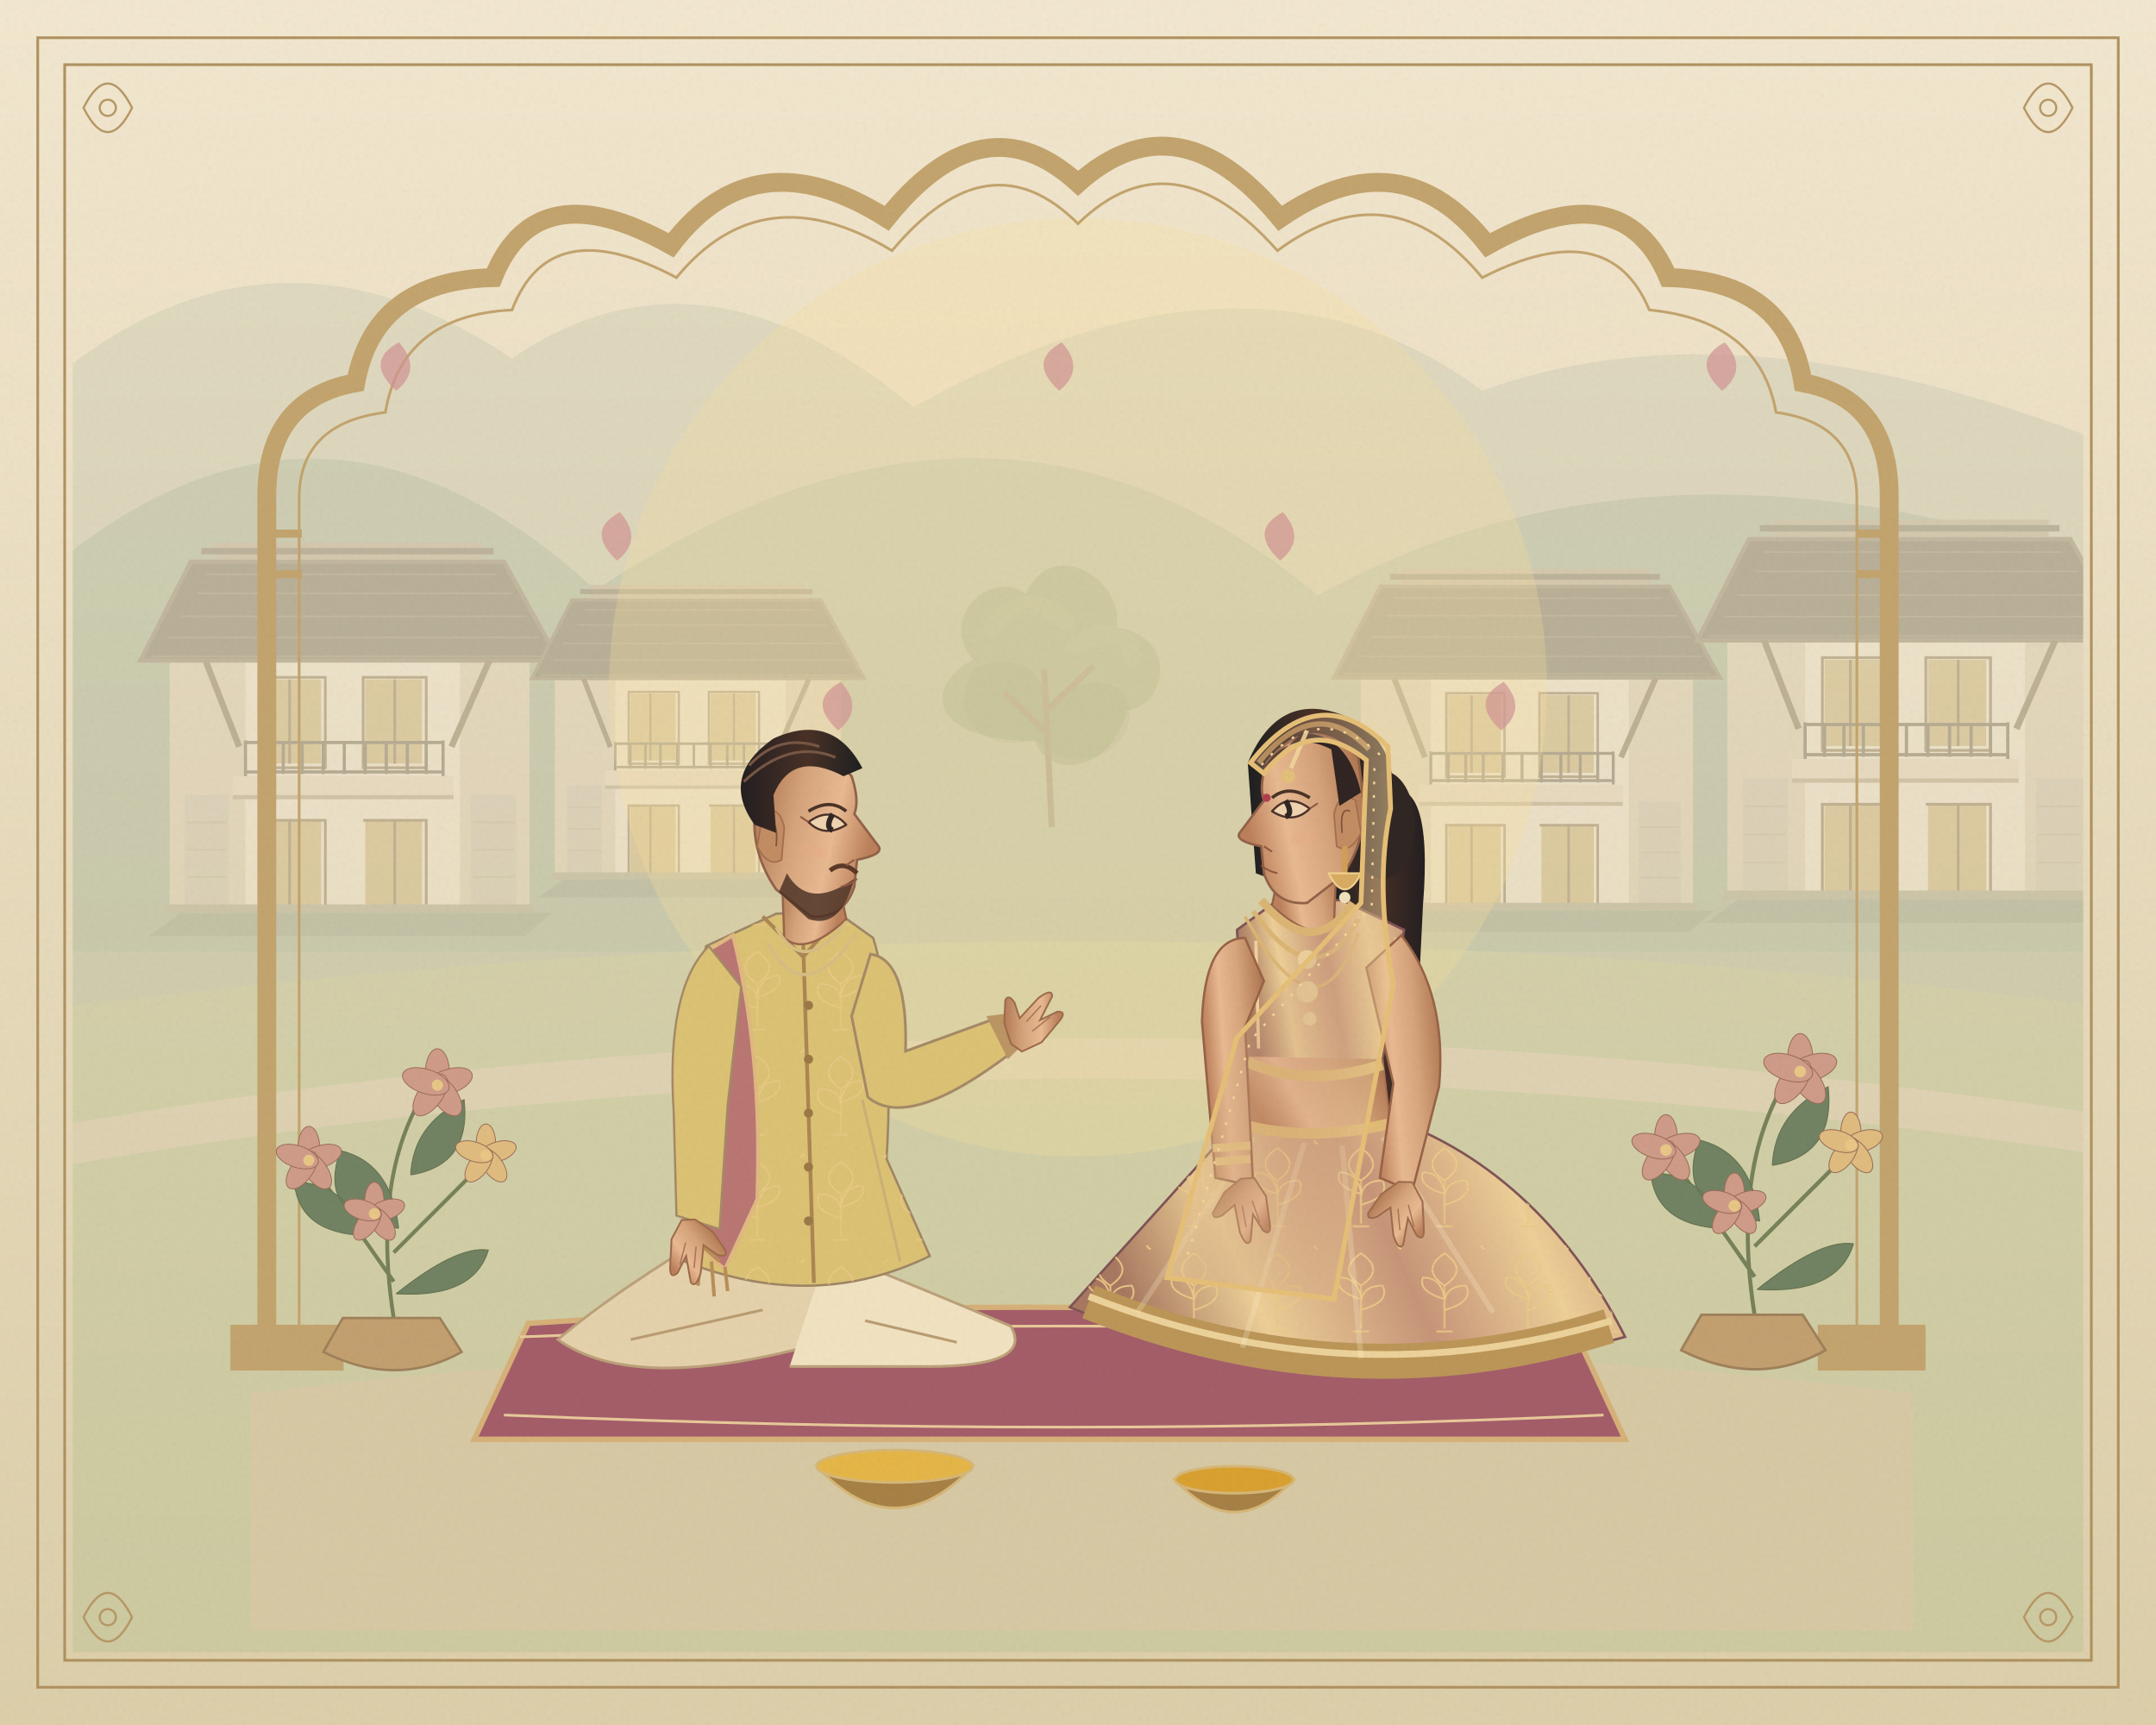
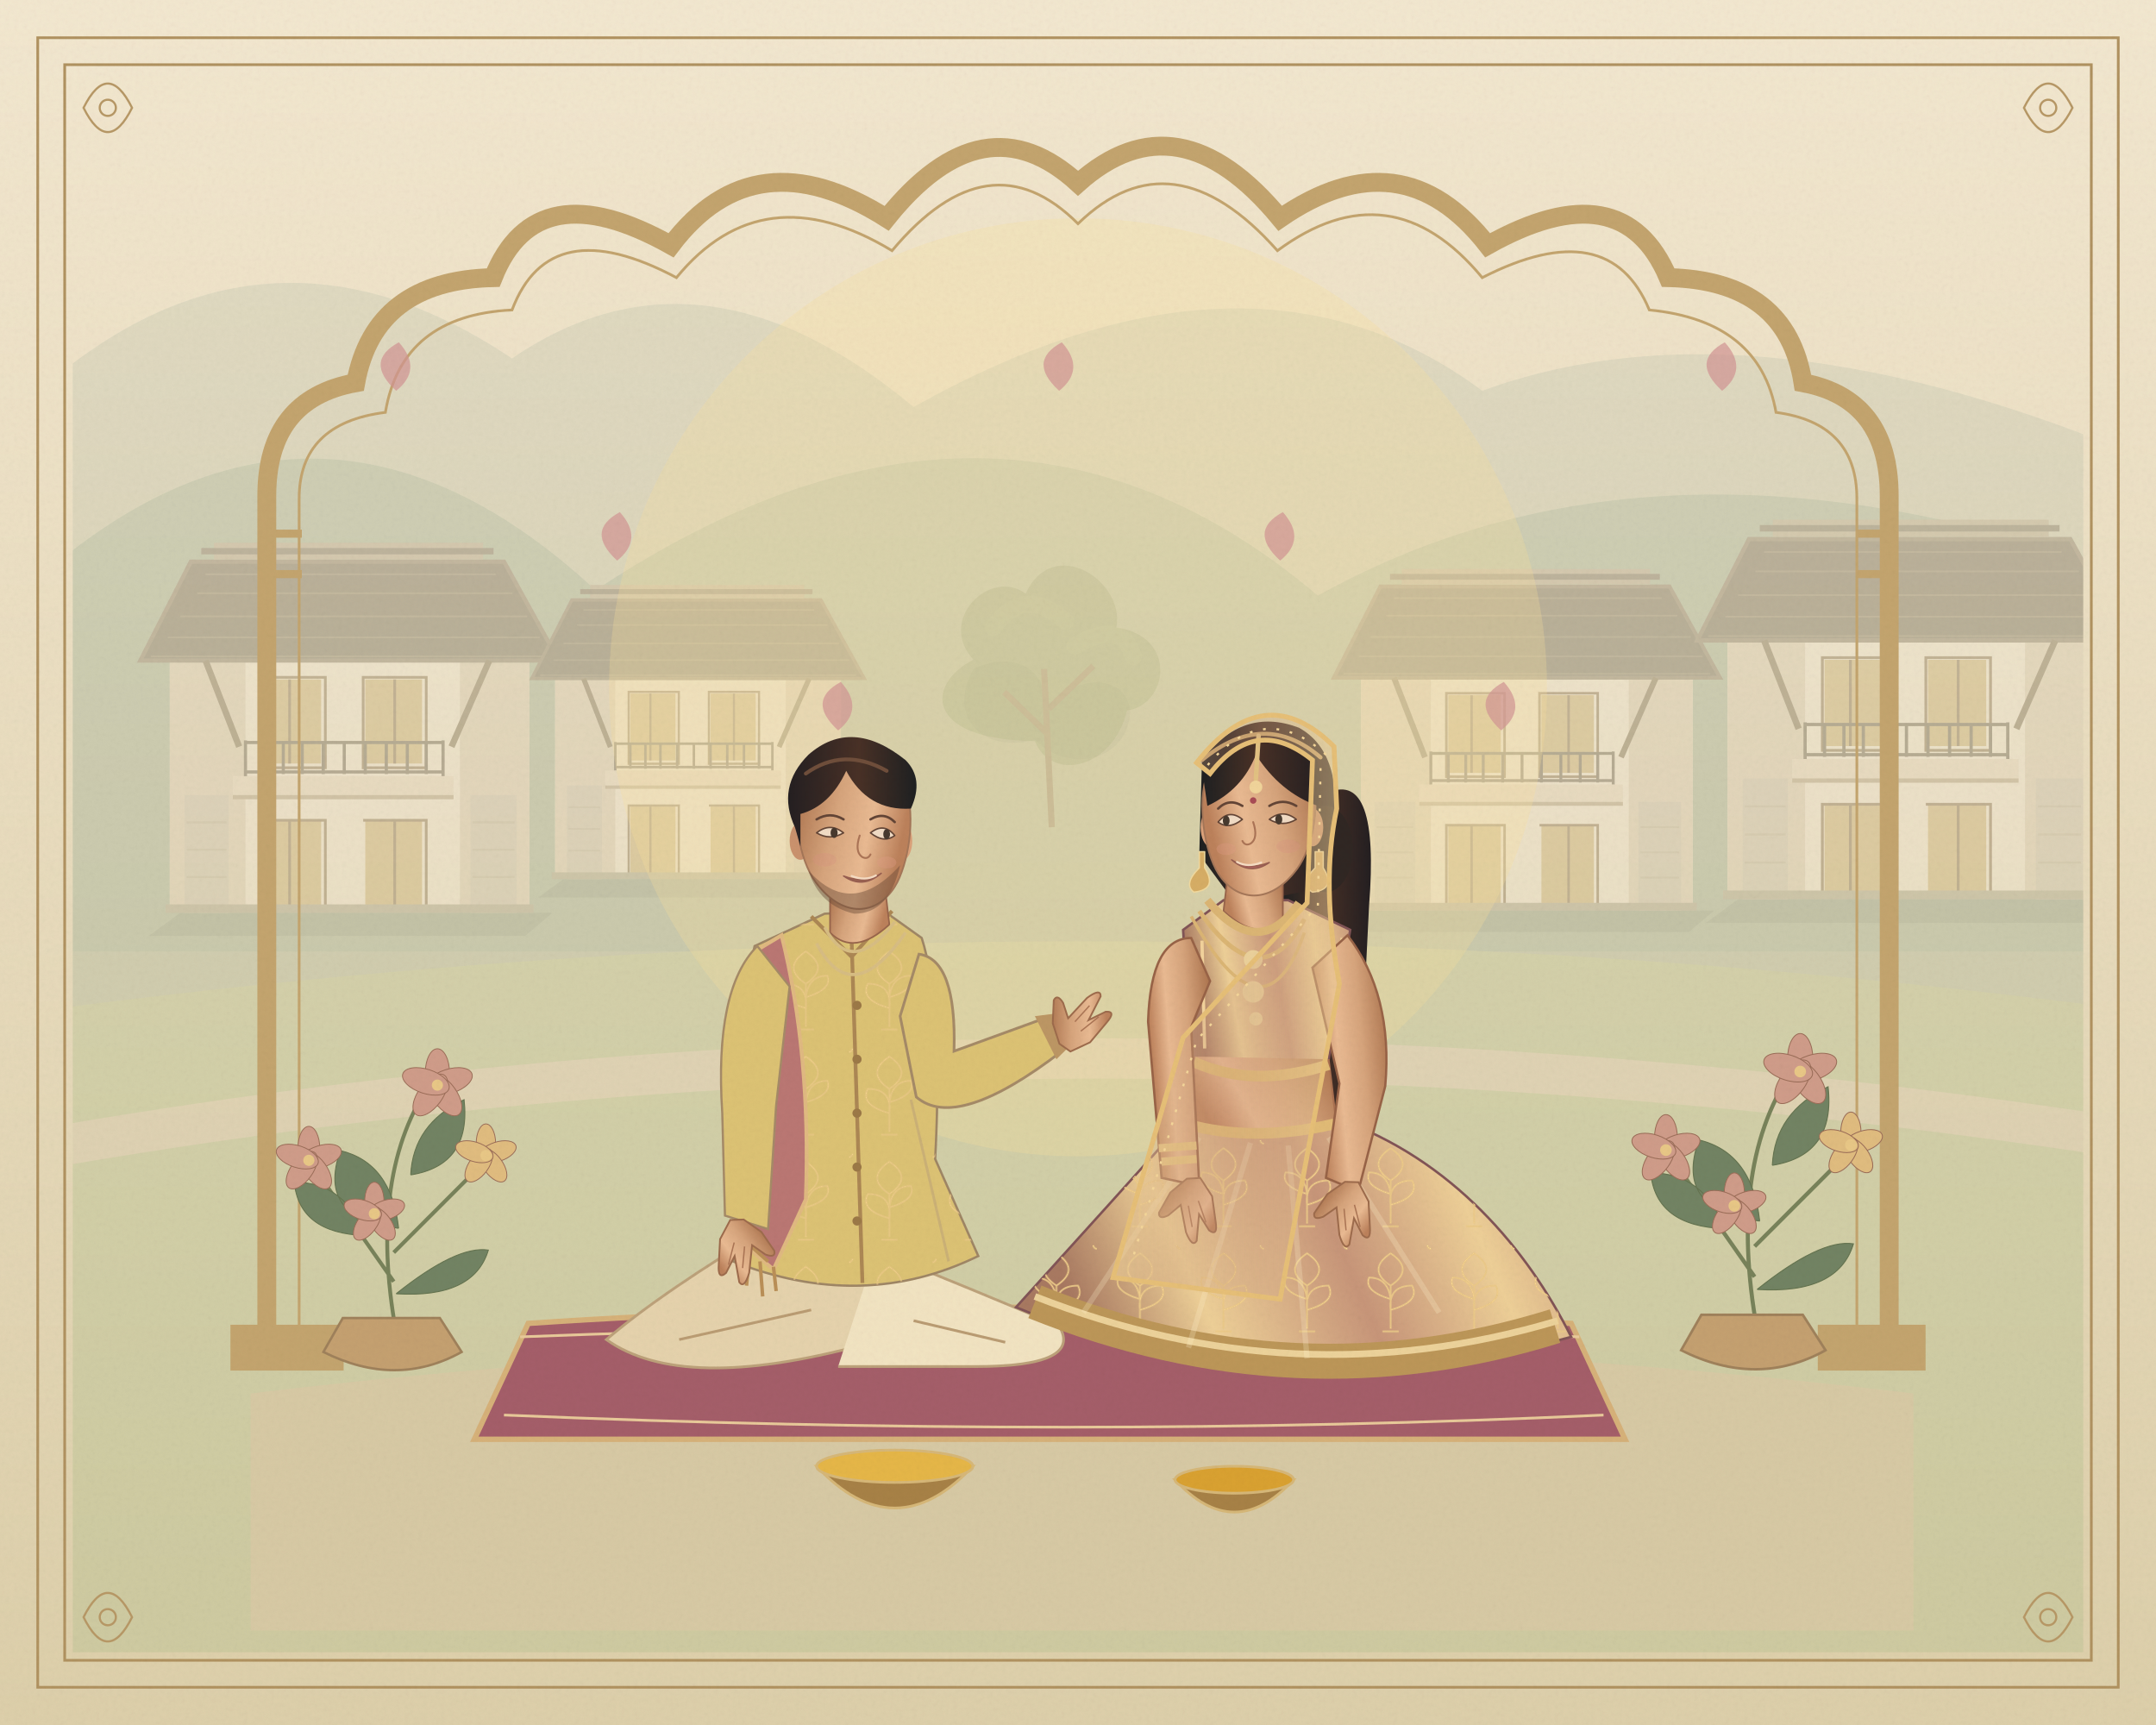
<svg xmlns="http://www.w3.org/2000/svg" viewBox="0 0 800 640" role="img" aria-labelledby="haldi-art-title" data-art-style="indian-miniature">
  <defs>
    <linearGradient id="haldi-skin" x2="1" y2=".3">
      <stop stop-color="#a66d48" />
      <stop offset=".42" stop-color="#d6a47c" />
      <stop offset=".72" stop-color="#e9ba92" />
      <stop offset="1" stop-color="#bc815b" />
    </linearGradient>
    <linearGradient id="haldi-silk" x2="1" y2=".2">
      <stop stop-color="#c79579" />
      <stop offset=".25" stop-color="#edcf97" />
      <stop offset=".5" stop-color="#c79579" />
      <stop offset=".78" stop-color="#edcf97" />
      <stop offset="1" stop-color="#a87961" />
    </linearGradient>
    <linearGradient id="haldi-ivory">
      <stop stop-color="#c7b18b" />
      <stop offset=".3" stop-color="#f3e4c1" />
      <stop offset=".7" stop-color="#e6d0a4" />
      <stop offset="1" stop-color="#b79b70" />
    </linearGradient>
    <linearGradient id="haldi-veil">
      <stop stop-color="#edcf97" stop-opacity=".54" />
      <stop offset=".5" stop-color="#c79579" stop-opacity=".23" />
      <stop offset="1" stop-color="#edcf97" stop-opacity=".65" />
    </linearGradient>
    <linearGradient id="haldi-hair">
      <stop stop-color="#241f21" />
      <stop offset=".55" stop-color="#493126" />
      <stop offset="1" stop-color="#1e2021" />
    </linearGradient>
    <pattern id="haldi-embroidery" width="31" height="39" patternUnits="userSpaceOnUse">
      <g fill="none" stroke="#eac887" stroke-width=".65">
        <path d="M15 31V15M15 24Q4 21 7 15Q16 15 15 24M15 20Q25 17 23 12Q16 12 15 20M15 15Q6 9 15 3Q24 9 15 15" />
        <path d="M12 32H18" />
        <circle cx="0" cy="0" r="1.3" />
      </g>
    </pattern>
    <pattern id="haldi-border" width="18" height="16" patternUnits="userSpaceOnUse">
      <path d="M0 8L9 1L18 8L9 15Z" fill="none" stroke="#f0d395" stroke-width="1" />
      <circle cx="9" cy="8" r="1.6" fill="#e0b16a" />
    </pattern>
    <radialGradient id="haldi-light">
      <stop stop-color="#ffe3a2" stop-opacity=".86" />
      <stop offset="1" stop-color="#ffd398" stop-opacity="0" />
    </radialGradient>
    <filter id="haldi-pigment" x="-5%" y="-5%" width="110%" height="110%">
      <feTurbulence type="fractalNoise" baseFrequency=".035" numOctaves="2" seed="8" result="grain" />
      <feDisplacementMap in="SourceGraphic" in2="grain" scale=".65" />
    </filter>
  </defs>
  <defs>
    <linearGradient id="haldi-paper-color" x2="0" y2="1">
      <stop stop-color="#f2e7cf" />
      <stop offset="1" stop-color="#ddcfaa" />
    </linearGradient>
    <filter id="haldi-paper-grain">
      <feTurbulence type="fractalNoise" baseFrequency=".6" numOctaves="3" seed="9" />
      <feColorMatrix type="saturate" values="0" />
    </filter>
    <clipPath id="haldi-art-clip">
      <path d="M27 27H773V613H27Z" />
    </clipPath>
  </defs>
  <path fill="url(#haldi-paper-color)" d="M0 0H800V640H0Z" />
  <g clip-path="url(#haldi-art-clip)">
    <g opacity=".38">
      <g class="evara-setting" data-venue-inspired="evara">
        <path d="M0 159Q90 66 190 133Q260 85 339 151Q464 81 550 145Q651 108 800 172V353H0Z" fill="#a2b2a1" opacity=".55" />
        <path d="M0 228Q111 117 221 219Q370 120 489 221Q620 148 800 217V415H0Z" fill="#77967d" opacity=".52" />
        <g transform="translate(63 224) scale(0.78)">
          <path d="M5 147H182L169 158H-10Z" fill="#334d3d" opacity=".18" />
          <path d="M0 23H171V146H0Z" fill="#f0e7d5" />
          <path d="M0 23H36V146H0ZM138 23H171V146H138Z" fill="#d7cbb4" />
          <path d="M-14 27L10-20H159L185 27Z" fill="#696454" stroke="#807765" stroke-width="2" />
          <path d="M21-21V-29H149V-21Z" fill="#ada38c" />
          <path d="M15-25H154" stroke="#716b5c" stroke-width="3" />
          <path d="M-9 25H180M17-14H155M13-5H163M5 6H170M-1 16H176" fill="none" stroke="#a0957a" stroke-width=".8" opacity=".46" />
          <g fill="#c8ad72" class="venue-windows">
            <path d="M45 36H72V76H45ZM93 36H120V76H93ZM45 103H72V145H45ZM93 103H120V145H93Z" />
          </g>
          <g fill="none" stroke="#826c4d" stroke-width="1.3">
            <path d="M44 35H74V78H44ZM92 35H122V78H92ZM44 103H74V144H44ZM92 103H122V144H92M57 36V76M107 36V76M57 103V144M107 103V144" />
          </g>
          <path d="M30 82H135V92H30Z" fill="#e4d8c0" />
          <path d="M30 92H135" stroke="#ac9b7e" stroke-width="2" />
          <g stroke="#655c4c" stroke-width="1.5">
            <path d="M36 65V82M130 65V82M36 66H130M36 80H130M45 66V81M54 66V81M63 66V81M73 66V81M83 66V81M93 66V81M103 66V81M113 66V81M122 66V81" />
          </g>
          <path d="M17 27L33 68M152 27L134 68" stroke="#776850" stroke-width="3" />
          <path d="M7 91H28V147H7ZM143 91H165V147H143Z" fill="#c9c1ad" />
          <g stroke="#afa894" stroke-width="1" opacity=".7">
            <path d="M8 104H27M8 117H27M8 130H27M144 104H164M144 117H164M144 130H164" />
          </g>
          <path d="M-2 145H173" stroke="#a4a088" stroke-width="4" />
        </g>
        <g transform="translate(206 235) scale(0.62)">
          <path d="M5 147H182L169 158H-10Z" fill="#334d3d" opacity=".18" />
          <path d="M0 23H171V146H0Z" fill="#f0e7d5" />
          <path d="M0 23H36V146H0ZM138 23H171V146H138Z" fill="#d7cbb4" />
          <path d="M-14 27L10-20H159L185 27Z" fill="#696454" stroke="#807765" stroke-width="2" />
          <path d="M21-21V-29H149V-21Z" fill="#ada38c" />
          <path d="M15-25H154" stroke="#716b5c" stroke-width="3" />
          <path d="M-9 25H180M17-14H155M13-5H163M5 6H170M-1 16H176" fill="none" stroke="#a0957a" stroke-width=".8" opacity=".46" />
          <g fill="#c8ad72" class="venue-windows">
            <path d="M45 36H72V76H45ZM93 36H120V76H93ZM45 103H72V145H45ZM93 103H120V145H93Z" />
          </g>
          <g fill="none" stroke="#826c4d" stroke-width="1.3">
            <path d="M44 35H74V78H44ZM92 35H122V78H92ZM44 103H74V144H44ZM92 103H122V144H92M57 36V76M107 36V76M57 103V144M107 103V144" />
          </g>
          <path d="M30 82H135V92H30Z" fill="#e4d8c0" />
          <path d="M30 92H135" stroke="#ac9b7e" stroke-width="2" />
          <g stroke="#655c4c" stroke-width="1.5">
            <path d="M36 65V82M130 65V82M36 66H130M36 80H130M45 66V81M54 66V81M63 66V81M73 66V81M83 66V81M93 66V81M103 66V81M113 66V81M122 66V81" />
          </g>
          <path d="M17 27L33 68M152 27L134 68" stroke="#776850" stroke-width="3" />
          <path d="M7 91H28V147H7ZM143 91H165V147H143Z" fill="#c9c1ad" />
          <g stroke="#afa894" stroke-width="1" opacity=".7">
            <path d="M8 104H27M8 117H27M8 130H27M144 104H164M144 117H164M144 130H164" />
          </g>
          <path d="M-2 145H173" stroke="#a4a088" stroke-width="4" />
        </g>
        <g transform="translate(505 232) scale(0.72)">
          <path d="M5 147H182L169 158H-10Z" fill="#334d3d" opacity=".18" />
          <path d="M0 23H171V146H0Z" fill="#f0e7d5" />
          <path d="M0 23H36V146H0ZM138 23H171V146H138Z" fill="#d7cbb4" />
          <path d="M-14 27L10-20H159L185 27Z" fill="#696454" stroke="#807765" stroke-width="2" />
          <path d="M21-21V-29H149V-21Z" fill="#ada38c" />
          <path d="M15-25H154" stroke="#716b5c" stroke-width="3" />
          <path d="M-9 25H180M17-14H155M13-5H163M5 6H170M-1 16H176" fill="none" stroke="#a0957a" stroke-width=".8" opacity=".46" />
          <g fill="#c8ad72" class="venue-windows">
            <path d="M45 36H72V76H45ZM93 36H120V76H93ZM45 103H72V145H45ZM93 103H120V145H93Z" />
          </g>
          <g fill="none" stroke="#826c4d" stroke-width="1.3">
            <path d="M44 35H74V78H44ZM92 35H122V78H92ZM44 103H74V144H44ZM92 103H122V144H92M57 36V76M107 36V76M57 103V144M107 103V144" />
          </g>
          <path d="M30 82H135V92H30Z" fill="#e4d8c0" />
          <path d="M30 92H135" stroke="#ac9b7e" stroke-width="2" />
          <g stroke="#655c4c" stroke-width="1.5">
            <path d="M36 65V82M130 65V82M36 66H130M36 80H130M45 66V81M54 66V81M63 66V81M73 66V81M83 66V81M93 66V81M103 66V81M113 66V81M122 66V81" />
          </g>
          <path d="M17 27L33 68M152 27L134 68" stroke="#776850" stroke-width="3" />
          <path d="M7 91H28V147H7ZM143 91H165V147H143Z" fill="#c9c1ad" />
          <g stroke="#afa894" stroke-width="1" opacity=".7">
            <path d="M8 104H27M8 117H27M8 130H27M144 104H164M144 117H164M144 130H164" />
          </g>
          <path d="M-2 145H173" stroke="#a4a088" stroke-width="4" />
        </g>
        <g transform="translate(641 216) scale(0.8)">
          <path d="M5 147H182L169 158H-10Z" fill="#334d3d" opacity=".18" />
          <path d="M0 23H171V146H0Z" fill="#f0e7d5" />
          <path d="M0 23H36V146H0ZM138 23H171V146H138Z" fill="#d7cbb4" />
          <path d="M-14 27L10-20H159L185 27Z" fill="#696454" stroke="#807765" stroke-width="2" />
          <path d="M21-21V-29H149V-21Z" fill="#ada38c" />
          <path d="M15-25H154" stroke="#716b5c" stroke-width="3" />
          <path d="M-9 25H180M17-14H155M13-5H163M5 6H170M-1 16H176" fill="none" stroke="#a0957a" stroke-width=".8" opacity=".46" />
          <g fill="#c8ad72" class="venue-windows">
            <path d="M45 36H72V76H45ZM93 36H120V76H93ZM45 103H72V145H45ZM93 103H120V145H93Z" />
          </g>
          <g fill="none" stroke="#826c4d" stroke-width="1.3">
            <path d="M44 35H74V78H44ZM92 35H122V78H92ZM44 103H74V144H44ZM92 103H122V144H92M57 36V76M107 36V76M57 103V144M107 103V144" />
          </g>
          <path d="M30 82H135V92H30Z" fill="#e4d8c0" />
          <path d="M30 92H135" stroke="#ac9b7e" stroke-width="2" />
          <g stroke="#655c4c" stroke-width="1.5">
            <path d="M36 65V82M130 65V82M36 66H130M36 80H130M45 66V81M54 66V81M63 66V81M73 66V81M83 66V81M93 66V81M103 66V81M113 66V81M122 66V81" />
          </g>
          <path d="M17 27L33 68M152 27L134 68" stroke="#776850" stroke-width="3" />
          <path d="M7 91H28V147H7ZM143 91H165V147H143Z" fill="#c9c1ad" />
          <g stroke="#afa894" stroke-width="1" opacity=".7">
            <path d="M8 104H27M8 117H27M8 130H27M144 104H164M144 117H164M144 130H164" />
          </g>
          <path d="M-2 145H173" stroke="#a4a088" stroke-width="4" />
        </g>
        <g transform="translate(384 267) scale(0.57)">
          <g class="venue-leaves">
            <path d="M0 14C-74 13-70-24-40-39C-64-65-29-99-6-82C12-121 59-90 53-60C94-54 86-9 60-6C51 32 11 41 0 14Z" fill="#75916e" />
            <path d="M-40-33C-9-48 15-26 3 0C24-34 61-29 62-5C61 25 24 37 0 13C-29 22-59 2-40-33Z" fill="#324f3c" opacity=".18" />
            <path d="M-27-60Q-7-88 20-64M26-48Q57-66 64-41" fill="none" stroke="#bfbe83" stroke-width="11" opacity=".13" stroke-linecap="round" />
          </g>
          <path d="M11 70L6-33M8 9L-20-18M9-7L38-35" stroke="#706953" stroke-width="4" fill="none" />
        </g>
        <path d="M0 377Q400 322 800 376V640H0Z" fill="#b4bf8f" />
        <path d="M0 429Q386 359 800 424" fill="none" stroke="#d4c9aa" stroke-width="15" />
      </g>
    </g>
    <circle class="miniature-sunwash" cx="400" cy="255" r="174" fill="#f9de9a" opacity=".28" />
    <g fill="none" stroke="#c3a46e">
      <path d="M99 500V184Q99 148 132 142Q139 104 183 103Q199 63 249 91Q280 50 329 81Q365 36 400 68Q437 35 475 81Q520 50 552 91Q602 63 619 103Q663 104 669 142Q701 148 701 184V500" stroke-width="7" />
      <path d="M111 498V185Q111 157 143 153Q149 117 190 115Q204 78 251 103Q283 64 331 93Q367 50 400 83Q435 49 474 93Q516 62 550 103Q597 79 612 115Q653 119 659 153Q689 157 689 185V498" stroke-width="1" />
      <path d="M86 492H127V508H86ZM675 492H714V508H675Z" fill="#c3a46e" />
      <path d="M98 198H112M98 213H112M689 198H702M689 213H702" stroke-width="3" />
    </g>
    <path d="M93 517Q400 480 710 517V605H93Z" fill="#d7c9a4" />
    <path d="M196 491Q375 479 583 491L603 534H176Z" fill="#a45e69" stroke="#d6b179" stroke-width="2" />
    <path d="M193 496Q400 488 586 496M187 525Q400 534 595 525" fill="none" stroke="#e8c999" />
    <g class="miniature-tableau">
-       <g transform="translate(297 311) scale(1 1)" data-character="groom">
-         <g class="miniature-groom seated">
-           <g class="miniature-step">
-             <path d="M-27 143Q-69 168-90 186Q-62 206 5 188L31 151Z" fill="#e5d2ac" stroke="#bca17a" />
-             <path d="M10 153Q45 167 78 181Q87 196 47 196H-4" fill="#f1e3c1" stroke="#bca17a" />
-             <path d="M-63 186L-14 175M24 179L58 187" fill="none" stroke="#ba9c73" />
-           </g>
-           <path d="M-9 28L-35 40Q-43 77-32 116L-43 157Q5 176 48 155L32 119Q35 62 27 37L13 27Z" fill="#dcc274" stroke="#9f8665" stroke-width=".85" />
-           <path d="M-9 28L-35 40Q-43 77-32 116L-43 157Q5 176 48 155L32 119Q35 62 27 37L13 27Z" fill="url(#haldi-embroidery)" opacity=".72" />
-           <path d="M1 38L5 165M-14 29L1 44L16 27" fill="none" stroke="#ac8754" stroke-width="1.4" />
-           <path d="M-28 98L-35 154M23 97L37 157" stroke="#baa078" opacity=".5" fill="none" />
-           <circle cx="3" cy="62" r="1.7" fill="#9c7947" />
-           <circle cx="3" cy="82" r="1.7" fill="#9c7947" />
-           <circle cx="3" cy="102" r="1.7" fill="#9c7947" />
-           <circle cx="3" cy="122" r="1.7" fill="#9c7947" />
-           <circle cx="3" cy="142" r="1.7" fill="#9c7947" />
-           <path class="miniature-stole" d="M-25 36Q-14 80-16 134L-28 160L-41 149Q-25 100-35 42Z" fill="#ba7773" stroke="#e0b981" stroke-width="1.4" />
-           <path d="M-39 149L-30 157M-37 155L-38 166M-33 157L-32 170M-28 159L-27 168" stroke="#ba8f57" stroke-width="1.3" />
-           <g class="miniature-hand">
-             <path d="M26 43Q40 45 39 79L72 67L79 79Q40 109 25 96L19 66Z" fill="#dcc274" stroke="#a58a67" />
-             <path d="M69 66L77 65L82 77L77 82Z" fill="#bc9664" />
-             <g transform="translate(81 69) rotate(-18)">
+       <g class="groom-track">
+         <g transform="translate(315 311) scale(1 1)" data-character="groom">
+           <g class="miniature-groom seated">
+             <g class="miniature-step">
+               <path d="M-27 143Q-69 168-90 186Q-62 206 5 188L31 151Z" fill="#e5d2ac" stroke="#bca17a" />
+               <path d="M10 153Q45 167 78 181Q87 196 47 196H-4" fill="#f1e3c1" stroke="#bca17a" />
+               <path d="M-63 186L-14 175M24 179L58 187" fill="none" stroke="#ba9c73" />
+             </g>
+             <path d="M-9 28L-35 40Q-43 77-32 116L-43 157Q5 176 48 155L32 119Q35 62 27 37L13 27Z" fill="#dcc274" stroke="#9f8665" stroke-width=".85" />
+             <path d="M-9 28L-35 40Q-43 77-32 116L-43 157Q5 176 48 155L32 119Q35 62 27 37L13 27Z" fill="url(#haldi-embroidery)" opacity=".72" />
+             <path d="M1 38L5 165M-14 29L1 44L16 27" fill="none" stroke="#ac8754" stroke-width="1.4" />
+             <path d="M-28 98L-35 154M23 97L37 157" stroke="#baa078" opacity=".5" fill="none" />
+             <circle cx="3" cy="62" r="1.7" fill="#9c7947" />
+             <circle cx="3" cy="82" r="1.7" fill="#9c7947" />
+             <circle cx="3" cy="102" r="1.7" fill="#9c7947" />
+             <circle cx="3" cy="122" r="1.7" fill="#9c7947" />
+             <circle cx="3" cy="142" r="1.7" fill="#9c7947" />
+             <path class="miniature-stole" d="M-25 36Q-14 80-16 134L-28 160L-41 149Q-25 100-35 42Z" fill="#ba7773" stroke="#e0b981" stroke-width="1.4" />
+             <path d="M-39 149L-30 157M-37 155L-38 166M-33 157L-32 170M-28 159L-27 168" stroke="#ba8f57" stroke-width="1.3" />
+             <g class="miniature-hand">
+               <path d="M26 43Q40 45 39 79L72 67L79 79Q40 109 25 96L19 66Z" fill="#dcc274" stroke="#a58a67" />
+               <path d="M69 66L77 65L82 77L77 82Z" fill="#bc9664" />
+               <g transform="translate(81 69) rotate(-18)">
+                 <path d="M-5 6L-5-2L-2-10Q0-12 1-8L1-2L10-7Q16-9 15-6L8 1L15 0Q19 1 14 4L6 9L-2 10Z" fill="url(#haldi-skin)" stroke="#9d6b4c" stroke-width=".65" />
+                 <path d="M3 0L10-4M4 4L12 1" stroke="#ab7555" stroke-width=".5" />
+               </g>
+             </g>
+             <path d="M-34 40Q-50 56-47 102L-46 140L-30 145L-27 99L-22 55Z" fill="#dcc274" stroke="#a58a67" stroke-width=".8" />
+             <g transform="translate(-37 149) rotate(125)">
              <path d="M-5 6L-5-2L-2-10Q0-12 1-8L1-2L10-7Q16-9 15-6L8 1L15 0Q19 1 14 4L6 9L-2 10Z" fill="url(#haldi-skin)" stroke="#9d6b4c" stroke-width=".65" />
              <path d="M3 0L10-4M4 4L12 1" stroke="#ab7555" stroke-width=".5" />
            </g>
-           </g>
-           <path d="M-34 40Q-50 56-47 102L-46 140L-30 145L-27 99L-22 55Z" fill="#dcc274" stroke="#a58a67" stroke-width=".8" />
-           <g transform="translate(-37 149) rotate(125)">
-             <path d="M-5 6L-5-2L-2-10Q0-12 1-8L1-2L10-7Q16-9 15-6L8 1L15 0Q19 1 14 4L6 9L-2 10Z" fill="url(#haldi-skin)" stroke="#9d6b4c" stroke-width=".65" />
-             <path d="M3 0L10-4M4 4L12 1" stroke="#ab7555" stroke-width=".5" />
-           </g>
-           <g class="miniature-profile" fill="none" stroke-linejoin="round">
-             <path d="M-7 10L-6 37Q2 44 17 30L12 5" fill="url(#haldi-skin)" stroke="#98654b" stroke-width=".8" />
-             <path d="M-15-25Q3-43 19-23Q22-14 20-9L29 3Q31 6 21 8L20 18Q16 30 4 29L-9 19Q-18 6-17-9Z" fill="url(#haldi-skin)" stroke="#926249" stroke-width=".9" />
-             <path d="M-14-9Q-8-13-6-4L-7 8Q-12 11-16 3Z" fill="#c38d64" stroke="#a46f50" stroke-width=".6" />
-             <path d="M-12-5Q-8-7-9 3" stroke="#83563f" stroke-width=".6" />
-             <path d="M-17-5Q-30-23-10-37Q12-47 23-26L16-23Q-3-33-10-16L-9-2Z" fill="url(#haldi-hair)" />
-             <path d="M-21-21Q-4-37 13-30M-19-27Q-8-39 7-34" stroke="#785745" stroke-width="1" />
-             <path d="M-5 13Q3 27 20 15Q15 34 3 30L-8 20Z" fill="#493023" opacity=".82" />
-             <path d="M11 12Q16 8 21 13" stroke="#5b3927" stroke-width="1.7" />
-             <path d="M3-10Q11-15 17-10" stroke="#4a3427" stroke-width="1.2" />
-             <path d="M3-6Q11-12 17-5Q9 0 3-6Z" fill="#f0d3b0" stroke="#4c3228" stroke-width=".8" />
-             <path d="M12-9Q9-4 12-3" stroke="#322725" stroke-width="2" />
-             <path d="M3-6L0-8M20 8L17 10M15 18Q19 17 21 15" stroke="#925a44" stroke-width=".7" />
-             <path d="M0 3Q5 6 10 5" stroke="#e7aa88" stroke-width="4" opacity=".35" />
-           </g>
-           <path d="M-9 33Q1 52 17 31M-12 39Q1 64 21 35" stroke="#d7bd83" stroke-width="1.2" fill="none" />
-         </g>
-       </g>
-       <g transform="translate(489 306) scale(-1 1)" data-character="bride">
-         <g class="miniature-bride seated">
-           <path d="M-24-12Q-43-20-39 30L-34 131L-15 150L-6 24Z" fill="url(#haldi-hair)" />
-           <g class="miniature-skirt">
-             <path d="M-27 109C-70 124-98 158-114 190Q-6 220 92 179Q53 136 28 108Z" fill="url(#haldi-silk)" stroke="#815456" stroke-width=".9" />
-             <path d="M-27 109C-70 124-98 158-114 190Q-6 220 92 179Q53 136 28 108Z" fill="url(#haldi-embroidery)" opacity=".92" />
-             <path d="M-108 186Q-12 216 85 177" fill="none" stroke="#bc9658" stroke-width="13" />
-             <path d="M-109 184Q-12 213 85 175" fill="none" stroke="#ecd29a" stroke-width="2.5" />
-             <path d="M-65 181L-24 116M-16 198L-9 119M28 194L5 118M67 181L24 116" stroke="#fff1ce" stroke-width="2" opacity=".24" fill="none" />
-           </g>
-           <path d="M-9 28L-32 39L-24 87Q4 103 27 86L30 39L15 28Z" fill="url(#haldi-silk)" stroke="#815456" stroke-width=".9" />
-           <path d="M-24 87L-27 112Q3 119 29 111L26 86" fill="url(#haldi-skin)" stroke="#aa7151" stroke-width=".7" />
-           <path d="M-24 89Q4 98 26 88M-26 111Q4 118 29 111" fill="none" stroke="#e1bb76" stroke-width="4" />
-           <path d="M-29 42L-23 84M23 43L22 83" stroke="#f2d29b" stroke-width="1.2" />
-           <g class="miniature-hand">
-             <path d="M27 42Q42 42 43 73L38 131L24 134L27 75L20 58Z" fill="url(#haldi-skin)" stroke="#986347" stroke-width=".85" />
-             <g transform="translate(30 139) rotate(130)">
+             <g class="miniature-profile" data-face="rounded-three-quarter" fill="none" stroke-linejoin="round" stroke-linecap="round">
+               <path d="M-7 17L-7 35Q2 44 15 32L13 15" fill="url(#haldi-skin)" stroke="#98654b" stroke-width=".6" />
+               <ellipse cx="-18" cy="1" rx="4" ry="7" fill="#ca926d" />
+               <ellipse cx="20" cy="1" rx="3.5" ry="7" fill="#dba17a" />
+               <path d="M-18-18C-14-35 13-37 21-19C25-8 22 10 17 18C10 29-2 29-11 18C-18 10-21-6-18-18Z" fill="url(#haldi-skin)" stroke="#a47658" stroke-width=".65" />
+               <path d="M-20-4Q-27-19-15-31Q1-45 21-29Q28-22 23-11Q7-10-1-25Q-7-12-18-9L-18 3Z" fill="url(#haldi-hair)" />
+               <path d="M-16-24Q-2-34 14-25" stroke="#6f4e3b" stroke-width="1.4" />
+               <path d="M-15 12Q1 30 19 10Q15 28 2 28Q-11 25-15 12Z" fill="#654532" opacity=".42" />
+               <path d="M-12-7Q-7-10-2-7M8-7Q13-10 17-6" stroke="#634536" stroke-width=".9" />
+               <path d="M-12-2Q-7-6-2-2Q-7 1-12-2ZM8-2Q13-6 17-1Q13 2 8-2Z" fill="#f0dbc4" stroke="#634536" stroke-width=".55" />
+               <ellipse cx="-5.5" cy="-2" rx="1.3" ry="1.9" fill="#47392e" />
+               <ellipse cx="14" cy="-1.5" rx="1.25" ry="1.9" fill="#47392e" />
+               <path d="M4-1Q2 5 5 7Q7 8 8 6" stroke="#ab7456" stroke-width=".7" />
+               <ellipse cx="-9" cy="8" rx="4.4" ry="2.5" fill="#d88f80" opacity=".3" />
+               <ellipse cx="14" cy="9" rx="3.6" ry="2.2" fill="#e09c85" opacity=".34" />
+               <path d="M-2 14Q5 19 12 13Q6 17-2 14Z" fill="#9a6251" stroke="#975e50" stroke-width=".5" />
+               <path d="M1 14Q6 16 10 13.8" stroke="#f6ddc4" stroke-width=".75" />
+             </g>
+             <path d="M-9 33Q1 52 17 31M-12 39Q1 64 21 35" stroke="#d7bd83" stroke-width="1.2" fill="none" />
+           </g>
+         </g>
+       </g>
+       <g class="bride-track">
+         <g transform="translate(469 306) scale(-1 1)" data-character="bride">
+           <g class="miniature-bride seated">
+             <path d="M-24-12Q-43-20-39 30L-34 131L-15 150L-6 24Z" fill="url(#haldi-hair)" />
+             <g class="miniature-skirt">
+               <path d="M-27 109C-70 124-98 158-114 190Q-6 220 92 179Q53 136 28 108Z" fill="url(#haldi-silk)" stroke="#815456" stroke-width=".9" />
+               <path d="M-27 109C-70 124-98 158-114 190Q-6 220 92 179Q53 136 28 108Z" fill="url(#haldi-embroidery)" opacity=".92" />
+               <path d="M-108 186Q-12 216 85 177" fill="none" stroke="#bc9658" stroke-width="13" />
+               <path d="M-109 184Q-12 213 85 175" fill="none" stroke="#ecd29a" stroke-width="2.5" />
+               <path d="M-65 181L-24 116M-16 198L-9 119M28 194L5 118M67 181L24 116" stroke="#fff1ce" stroke-width="2" opacity=".24" fill="none" />
+             </g>
+             <path d="M-9 28L-32 39L-24 87Q4 103 27 86L30 39L15 28Z" fill="url(#haldi-silk)" stroke="#815456" stroke-width=".9" />
+             <path d="M-24 87L-27 112Q3 119 29 111L26 86" fill="url(#haldi-skin)" stroke="#aa7151" stroke-width=".7" />
+             <path d="M-24 89Q4 98 26 88M-26 111Q4 118 29 111" fill="none" stroke="#e1bb76" stroke-width="4" />
+             <path d="M-29 42L-23 84M23 43L22 83" stroke="#f2d29b" stroke-width="1.2" />
+             <g class="miniature-hand">
+               <path d="M27 42Q42 42 43 73L38 131L24 134L27 75L20 58Z" fill="url(#haldi-skin)" stroke="#986347" stroke-width=".85" />
+               <g transform="translate(30 139) rotate(130)">
+                 <path d="M-5 6L-5-2L-2-10Q0-12 1-8L1-2L10-7Q16-9 15-6L8 1L15 0Q19 1 14 4L6 9L-2 10Z" fill="url(#haldi-skin)" stroke="#9d6b4c" stroke-width=".65" />
+                 <path d="M3 0L10-4M4 4L12 1" stroke="#ab7555" stroke-width=".5" />
+               </g>
+               <path d="M25 119L39 120M25 124L38 125" stroke="#e8c680" stroke-width="3" />
+             </g>
+             <path d="M-31 41Q-48 63-45 97L-35 136L-23 131L-28 96L-18 53Z" fill="url(#haldi-skin)" stroke="#986347" stroke-width=".85" />
+             <g transform="translate(-28 140) rotate(125)">
              <path d="M-5 6L-5-2L-2-10Q0-12 1-8L1-2L10-7Q16-9 15-6L8 1L15 0Q19 1 14 4L6 9L-2 10Z" fill="url(#haldi-skin)" stroke="#9d6b4c" stroke-width=".65" />
              <path d="M3 0L10-4M4 4L12 1" stroke="#ab7555" stroke-width=".5" />
            </g>
-             <path d="M25 119L39 120M25 124L38 125" stroke="#e8c680" stroke-width="3" />
-           </g>
-           <path d="M-31 41Q-48 63-45 97L-35 136L-23 131L-28 96L-18 53Z" fill="url(#haldi-skin)" stroke="#986347" stroke-width=".85" />
-           <g transform="translate(-28 140) rotate(125)">
-             <path d="M-5 6L-5-2L-2-10Q0-12 1-8L1-2L10-7Q16-9 15-6L8 1L15 0Q19 1 14 4L6 9L-2 10Z" fill="url(#haldi-skin)" stroke="#9d6b4c" stroke-width=".65" />
-             <path d="M3 0L10-4M4 4L12 1" stroke="#ab7555" stroke-width=".5" />
-           </g>
-           <g class="miniature-profile" fill="none" stroke-linejoin="round">
-             <path d="M-20 11Q-37-19-17-37Q13-54 26-23L23 18Q-7 30-20 11Z" fill="url(#haldi-hair)" />
-             <ellipse cx="-24" cy="0" rx="12" ry="20" fill="#302723" />
-             <path d="M-7 10L-6 37Q2 44 17 30L12 5" fill="url(#haldi-skin)" stroke="#98654b" stroke-width=".8" />
-             <path d="M-15-25Q3-43 19-23Q22-14 20-9L29 3Q31 6 21 8L20 18Q16 30 4 29L-9 19Q-18 6-17-9Z" fill="url(#haldi-skin)" stroke="#926249" stroke-width=".9" />
-             <path d="M-14-9Q-8-13-6-4L-7 8Q-12 11-16 3Z" fill="#c38d64" stroke="#a46f50" stroke-width=".6" />
-             <path d="M-12-5Q-8-7-9 3" stroke="#83563f" stroke-width=".6" />
-             <path d="M-16-12Q-11-34 6-34L21-20Q11-36-5-28L-8-7Z" fill="#312522" />
-             <path d="M-19-28Q1-49 22-23" stroke="#ae8752" stroke-width="2" />
-             <path d="M4-35L10-21" stroke="#efd199" stroke-width="1.6" />
-             <circle cx="11" cy="-18" r="2.6" fill="#e3bf7a" />
-             <circle cx="19" cy="-10" r="1.5" fill="#b1404c" />
-             <path d="M-10 8V18" stroke="#d1a055" stroke-width="2" />
-             <path d="M-16 18Q-10 30-4 18Z" fill="#d9ac63" stroke="#f3d291" stroke-width=".7" />
-             <circle cx="-10" cy="27" r="2.1" fill="#efe1ba" />
-             <path d="M3-10Q11-15 17-10" stroke="#4a3427" stroke-width="1.2" />
-             <path d="M3-6Q11-12 17-5Q9 0 3-6Z" fill="#f0d3b0" stroke="#4c3228" stroke-width=".8" />
-             <path d="M12-9Q9-4 12-3" stroke="#322725" stroke-width="2" />
-             <path d="M3-6L0-8M20 8L17 10M15 18Q19 17 21 15" stroke="#925a44" stroke-width=".7" />
-             <path d="M0 3Q5 6 10 5" stroke="#e7aa88" stroke-width="4" opacity=".35" />
-           </g>
-           <g fill="none" stroke="#dbb574">
-             <path d="M-13 29Q2 51 21 28" stroke-width="3" />
-             <path d="M-15 35Q1 65 24 32" stroke-width="1.7" />
-             <path d="M-15 40Q0 83 27 34" stroke-width="1.2" />
-           </g>
-           <g fill="#ead09a">
-             <circle cx="4" cy="50" r="3.5" />
-             <circle cx="4" cy="62" r="4" />
-             <circle cx="3" cy="72" r="2.5" />
-           </g>
-           <path class="miniature-veil" d="M-26-29Q0-55 25-23L20-19Q3-41-18-24L-16 29L30 79L56 168L-6 176L-28 59Q-21 22-27-6Z" fill="url(#haldi-veil)" stroke="#e6bf77" stroke-width="1.8" />
-           <path class="miniature-veil-thread" d="M-23-26Q0-47 21-22M-21-21L-20 30L25 80L49 162" fill="none" stroke="#f4d699" stroke-width=".8" stroke-dasharray="1 4" />
-         </g>
-       </g>
+             <g class="miniature-profile" data-face="rounded-three-quarter" fill="none" stroke-linejoin="round" stroke-linecap="round">
+               <path d="M-25 8Q-31-26-13-36Q8-44 23-24L24 11L10 30L-18 24Z" fill="url(#haldi-hair)" />
+               <ellipse cx="-23" cy="9" rx="10" ry="16" fill="#302723" />
+               <path d="M-7 17L-7 35Q2 44 15 32L13 15" fill="url(#haldi-skin)" stroke="#98654b" stroke-width=".6" />
+               <ellipse cx="-18" cy="1" rx="4" ry="7" fill="#ca926d" />
+               <ellipse cx="20" cy="1" rx="3.5" ry="7" fill="#dba17a" />
+               <path d="M-18-18C-14-35 13-37 21-19C25-8 22 10 17 18C10 29-2 29-11 18C-18 10-21-6-18-18Z" fill="url(#haldi-skin)" stroke="#a47658" stroke-width=".65" />
+               <path d="M-20-7Q-25-31-5-34Q12-37 23-21L21-7Q8-13 3-26Q-6-12-20-7Z" fill="url(#haldi-hair)" />
+               <path d="M-21-25Q0-43 23-24" stroke="#c7a36b" stroke-width="1.5" />
+               <path d="M2-33L3-17" stroke="#e2c182" stroke-width="1.7" />
+               <circle cx="3" cy="-14" r="2.4" fill="#f0d49a" />
+               <circle cx="4" cy="-9" r="1.2" fill="#a84c55" />
+               <g fill="#d6ad65" stroke="#f0d99e" stroke-width=".5">
+                 <path d="M-22 10V16Q-27 24-18 25Q-13 22-19 16V10Z" />
+                 <path d="M22 10V16Q17 24 26 25Q30 22 24 16V10Z" />
+               </g>
+               <path d="M-12-7Q-7-10-2-7M8-7Q13-10 17-6" stroke="#634536" stroke-width=".9" />
+               <path d="M-12-2Q-7-6-2-2Q-7 1-12-2ZM8-2Q13-6 17-1Q13 2 8-2Z" fill="#f0dbc4" stroke="#634536" stroke-width=".55" />
+               <ellipse cx="-5.5" cy="-2" rx="1.3" ry="1.9" fill="#47392e" />
+               <ellipse cx="14" cy="-1.5" rx="1.25" ry="1.9" fill="#47392e" />
+               <path d="M4-1Q2 5 5 7Q7 8 8 6" stroke="#ab7456" stroke-width=".7" />
+               <ellipse cx="-9" cy="8" rx="4.4" ry="2.5" fill="#d88f80" opacity=".3" />
+               <ellipse cx="14" cy="9" rx="3.6" ry="2.2" fill="#e09c85" opacity=".34" />
+               <path d="M-2 14Q5 19 12 13Q6 17-2 14Z" fill="#ac635e" stroke="#975e50" stroke-width=".5" />
+               <path d="M1 14Q6 16 10 13.8" stroke="#f6ddc4" stroke-width=".75" />
+             </g>
+             <g fill="none" stroke="#dbb574">
+               <path d="M-13 29Q2 51 21 28" stroke-width="3" />
+               <path d="M-15 35Q1 65 24 32" stroke-width="1.7" />
+               <path d="M-15 40Q0 83 27 34" stroke-width="1.2" />
+             </g>
+             <g fill="#ead09a">
+               <circle cx="4" cy="50" r="3.5" />
+               <circle cx="4" cy="62" r="4" />
+               <circle cx="3" cy="72" r="2.5" />
+             </g>
+             <path class="miniature-veil" d="M-26-29Q0-55 25-23L20-19Q3-41-18-24L-16 29L30 79L56 168L-6 176L-28 59Q-21 22-27-6Z" fill="url(#haldi-veil)" stroke="#e6bf77" stroke-width="1.8" />
+             <path class="miniature-veil-thread" d="M-23-26Q0-47 21-22M-21-21L-20 30L25 80L49 162" fill="none" stroke="#f4d699" stroke-width=".8" stroke-dasharray="1 4" />
+           </g>
+         </g>
+       </g>
+       <ellipse class="haldi-mark" cx="468" cy="315" rx="5" ry="2.4" fill="#e4b743" opacity="0" />
    </g>
    <g transform="translate(147 426) scale(0.9)">
      <g class="miniature-botanical" fill="none">
        <path d="M0 76Q-12 10 15-28M-1 55L-36 5M-1 43L38 4" stroke="#78825a" stroke-width="1.6" />
        <g fill="#728363" stroke="#64734f" stroke-width=".4">
          <path d="M1 33Q-33 29-23 1Q-2 6 1 33M6 11Q31 7 28-20Q7-10 6 11M-13 36Q-40 35-42 14Q-21 14-13 36M0 60Q25 40 38 42Q32 62 0 60" />
        </g>
        <g transform="translate(17 -26)">
          <g fill="#cf9c89" stroke="#9a6c57" stroke-width=".35">
            <ellipse rx="5" ry="10" cy="-5" transform="rotate(0)" />
            <ellipse rx="5" ry="10" cy="-5" transform="rotate(72)" />
            <ellipse rx="5" ry="10" cy="-5" transform="rotate(144)" />
            <ellipse rx="5" ry="10" cy="-5" transform="rotate(216)" />
            <ellipse rx="5" ry="10" cy="-5" transform="rotate(288)" />
          </g>
          <circle r="2.3" fill="#e8c786" />
        </g>
        <g transform="translate(-36 5)">
          <g fill="#cf9c89" stroke="#9a6c57" stroke-width=".35">
            <ellipse rx="4.5" ry="9" cy="-5" transform="rotate(0)" />
            <ellipse rx="4.5" ry="9" cy="-5" transform="rotate(72)" />
            <ellipse rx="4.5" ry="9" cy="-5" transform="rotate(144)" />
            <ellipse rx="4.5" ry="9" cy="-5" transform="rotate(216)" />
            <ellipse rx="4.5" ry="9" cy="-5" transform="rotate(288)" />
          </g>
          <circle r="2.3" fill="#e8c786" />
        </g>
        <g transform="translate(37 3)">
          <g fill="#e0bc7f" stroke="#9a6c57" stroke-width=".35">
            <ellipse rx="4" ry="8" cy="-5" transform="rotate(0)" />
            <ellipse rx="4" ry="8" cy="-5" transform="rotate(72)" />
            <ellipse rx="4" ry="8" cy="-5" transform="rotate(144)" />
            <ellipse rx="4" ry="8" cy="-5" transform="rotate(216)" />
            <ellipse rx="4" ry="8" cy="-5" transform="rotate(288)" />
          </g>
          <circle r="2.3" fill="#e8c786" />
        </g>
        <g transform="translate(-9 27)">
          <g fill="#cf9c89" stroke="#9a6c57" stroke-width=".35">
            <ellipse rx="4" ry="8" cy="-5" transform="rotate(0)" />
            <ellipse rx="4" ry="8" cy="-5" transform="rotate(72)" />
            <ellipse rx="4" ry="8" cy="-5" transform="rotate(144)" />
            <ellipse rx="4" ry="8" cy="-5" transform="rotate(216)" />
            <ellipse rx="4" ry="8" cy="-5" transform="rotate(288)" />
          </g>
          <circle r="2.3" fill="#e8c786" />
        </g>
        <path d="M-30 84Q0 99 27 84L18 70H-22Z" fill="#c4a070" stroke="#9f815b" />
      </g>
    </g>
    <g transform="translate(652 422) scale(0.94)">
      <g class="miniature-botanical" fill="none">
        <path d="M0 76Q-12 10 15-28M-1 55L-36 5M-1 43L38 4" stroke="#78825a" stroke-width="1.6" />
        <g fill="#728363" stroke="#64734f" stroke-width=".4">
          <path d="M1 33Q-33 29-23 1Q-2 6 1 33M6 11Q31 7 28-20Q7-10 6 11M-13 36Q-40 35-42 14Q-21 14-13 36M0 60Q25 40 38 42Q32 62 0 60" />
        </g>
        <g transform="translate(17 -26)">
          <g fill="#cf9c89" stroke="#9a6c57" stroke-width=".35">
            <ellipse rx="5" ry="10" cy="-5" transform="rotate(0)" />
            <ellipse rx="5" ry="10" cy="-5" transform="rotate(72)" />
            <ellipse rx="5" ry="10" cy="-5" transform="rotate(144)" />
            <ellipse rx="5" ry="10" cy="-5" transform="rotate(216)" />
            <ellipse rx="5" ry="10" cy="-5" transform="rotate(288)" />
          </g>
          <circle r="2.3" fill="#e8c786" />
        </g>
        <g transform="translate(-36 5)">
          <g fill="#cf9c89" stroke="#9a6c57" stroke-width=".35">
            <ellipse rx="4.5" ry="9" cy="-5" transform="rotate(0)" />
            <ellipse rx="4.5" ry="9" cy="-5" transform="rotate(72)" />
            <ellipse rx="4.5" ry="9" cy="-5" transform="rotate(144)" />
            <ellipse rx="4.5" ry="9" cy="-5" transform="rotate(216)" />
            <ellipse rx="4.5" ry="9" cy="-5" transform="rotate(288)" />
          </g>
          <circle r="2.3" fill="#e8c786" />
        </g>
        <g transform="translate(37 3)">
          <g fill="#e0bc7f" stroke="#9a6c57" stroke-width=".35">
            <ellipse rx="4" ry="8" cy="-5" transform="rotate(0)" />
            <ellipse rx="4" ry="8" cy="-5" transform="rotate(72)" />
            <ellipse rx="4" ry="8" cy="-5" transform="rotate(144)" />
            <ellipse rx="4" ry="8" cy="-5" transform="rotate(216)" />
            <ellipse rx="4" ry="8" cy="-5" transform="rotate(288)" />
          </g>
          <circle r="2.3" fill="#e8c786" />
        </g>
        <g transform="translate(-9 27)">
          <g fill="#cf9c89" stroke="#9a6c57" stroke-width=".35">
            <ellipse rx="4" ry="8" cy="-5" transform="rotate(0)" />
            <ellipse rx="4" ry="8" cy="-5" transform="rotate(72)" />
            <ellipse rx="4" ry="8" cy="-5" transform="rotate(144)" />
            <ellipse rx="4" ry="8" cy="-5" transform="rotate(216)" />
            <ellipse rx="4" ry="8" cy="-5" transform="rotate(288)" />
          </g>
          <circle r="2.3" fill="#e8c786" />
        </g>
        <path d="M-30 84Q0 99 27 84L18 70H-22Z" fill="#c4a070" stroke="#9f815b" />
      </g>
    </g>
    <g fill="#a78146" stroke="#d6b778">
      <path d="M303 544Q332 575 361 544Z" />
      <ellipse cx="332" cy="544" rx="29" ry="6" fill="#e5b648" />
      <path d="M436 549Q458 573 480 549Z" />
      <ellipse cx="458" cy="549" rx="22" ry="5" fill="#d9a131" />
    </g>
    <g fill="#d29493" opacity=".7">
      <path class="miniature-petal petal-0" d="M147 145q-12-11 1-18q9 10-1 18" style="--petal-delay:-0s" />
      <path class="miniature-petal petal-1" d="M229 208q-12-11 1-18q9 10-1 18" style="--petal-delay:-1.2s" />
      <path class="miniature-petal petal-2" d="M311 271q-12-11 1-18q9 10-1 18" style="--petal-delay:-2.4s" />
      <path class="miniature-petal petal-0" d="M393 145q-12-11 1-18q9 10-1 18" style="--petal-delay:-3.6s" />
      <path class="miniature-petal petal-1" d="M475 208q-12-11 1-18q9 10-1 18" style="--petal-delay:-4.8s" />
      <path class="miniature-petal petal-2" d="M557 271q-12-11 1-18q9 10-1 18" style="--petal-delay:-6s" />
      <path class="miniature-petal petal-0" d="M639 145q-12-11 1-18q9 10-1 18" style="--petal-delay:-7.2s" />
    </g>
  </g>
  <path d="M14 14H786V626H14ZM24 24H776V616H24Z" fill="none" stroke="#b09260" stroke-width="1" />
  <g fill="none" stroke="#b79866" stroke-width=".8">
    <path d="M31 40q9-18 18 0q-9 18-18 0Z" />
    <circle cx="40" cy="40" r="3" />
    <path d="M31 600q9-18 18 0q-9 18-18 0Z" />
    <circle cx="40" cy="600" r="3" />
    <path d="M751 40q9-18 18 0q-9 18-18 0Z" />
    <circle cx="760" cy="40" r="3" />
    <path d="M751 600q9-18 18 0q-9 18-18 0Z" />
    <circle cx="760" cy="600" r="3" />
  </g>
  <path d="M0 0H800V640H0Z" filter="url(#haldi-paper-grain)" opacity=".07" style="mix-blend-mode:multiply;pointer-events:none" />
</svg>
